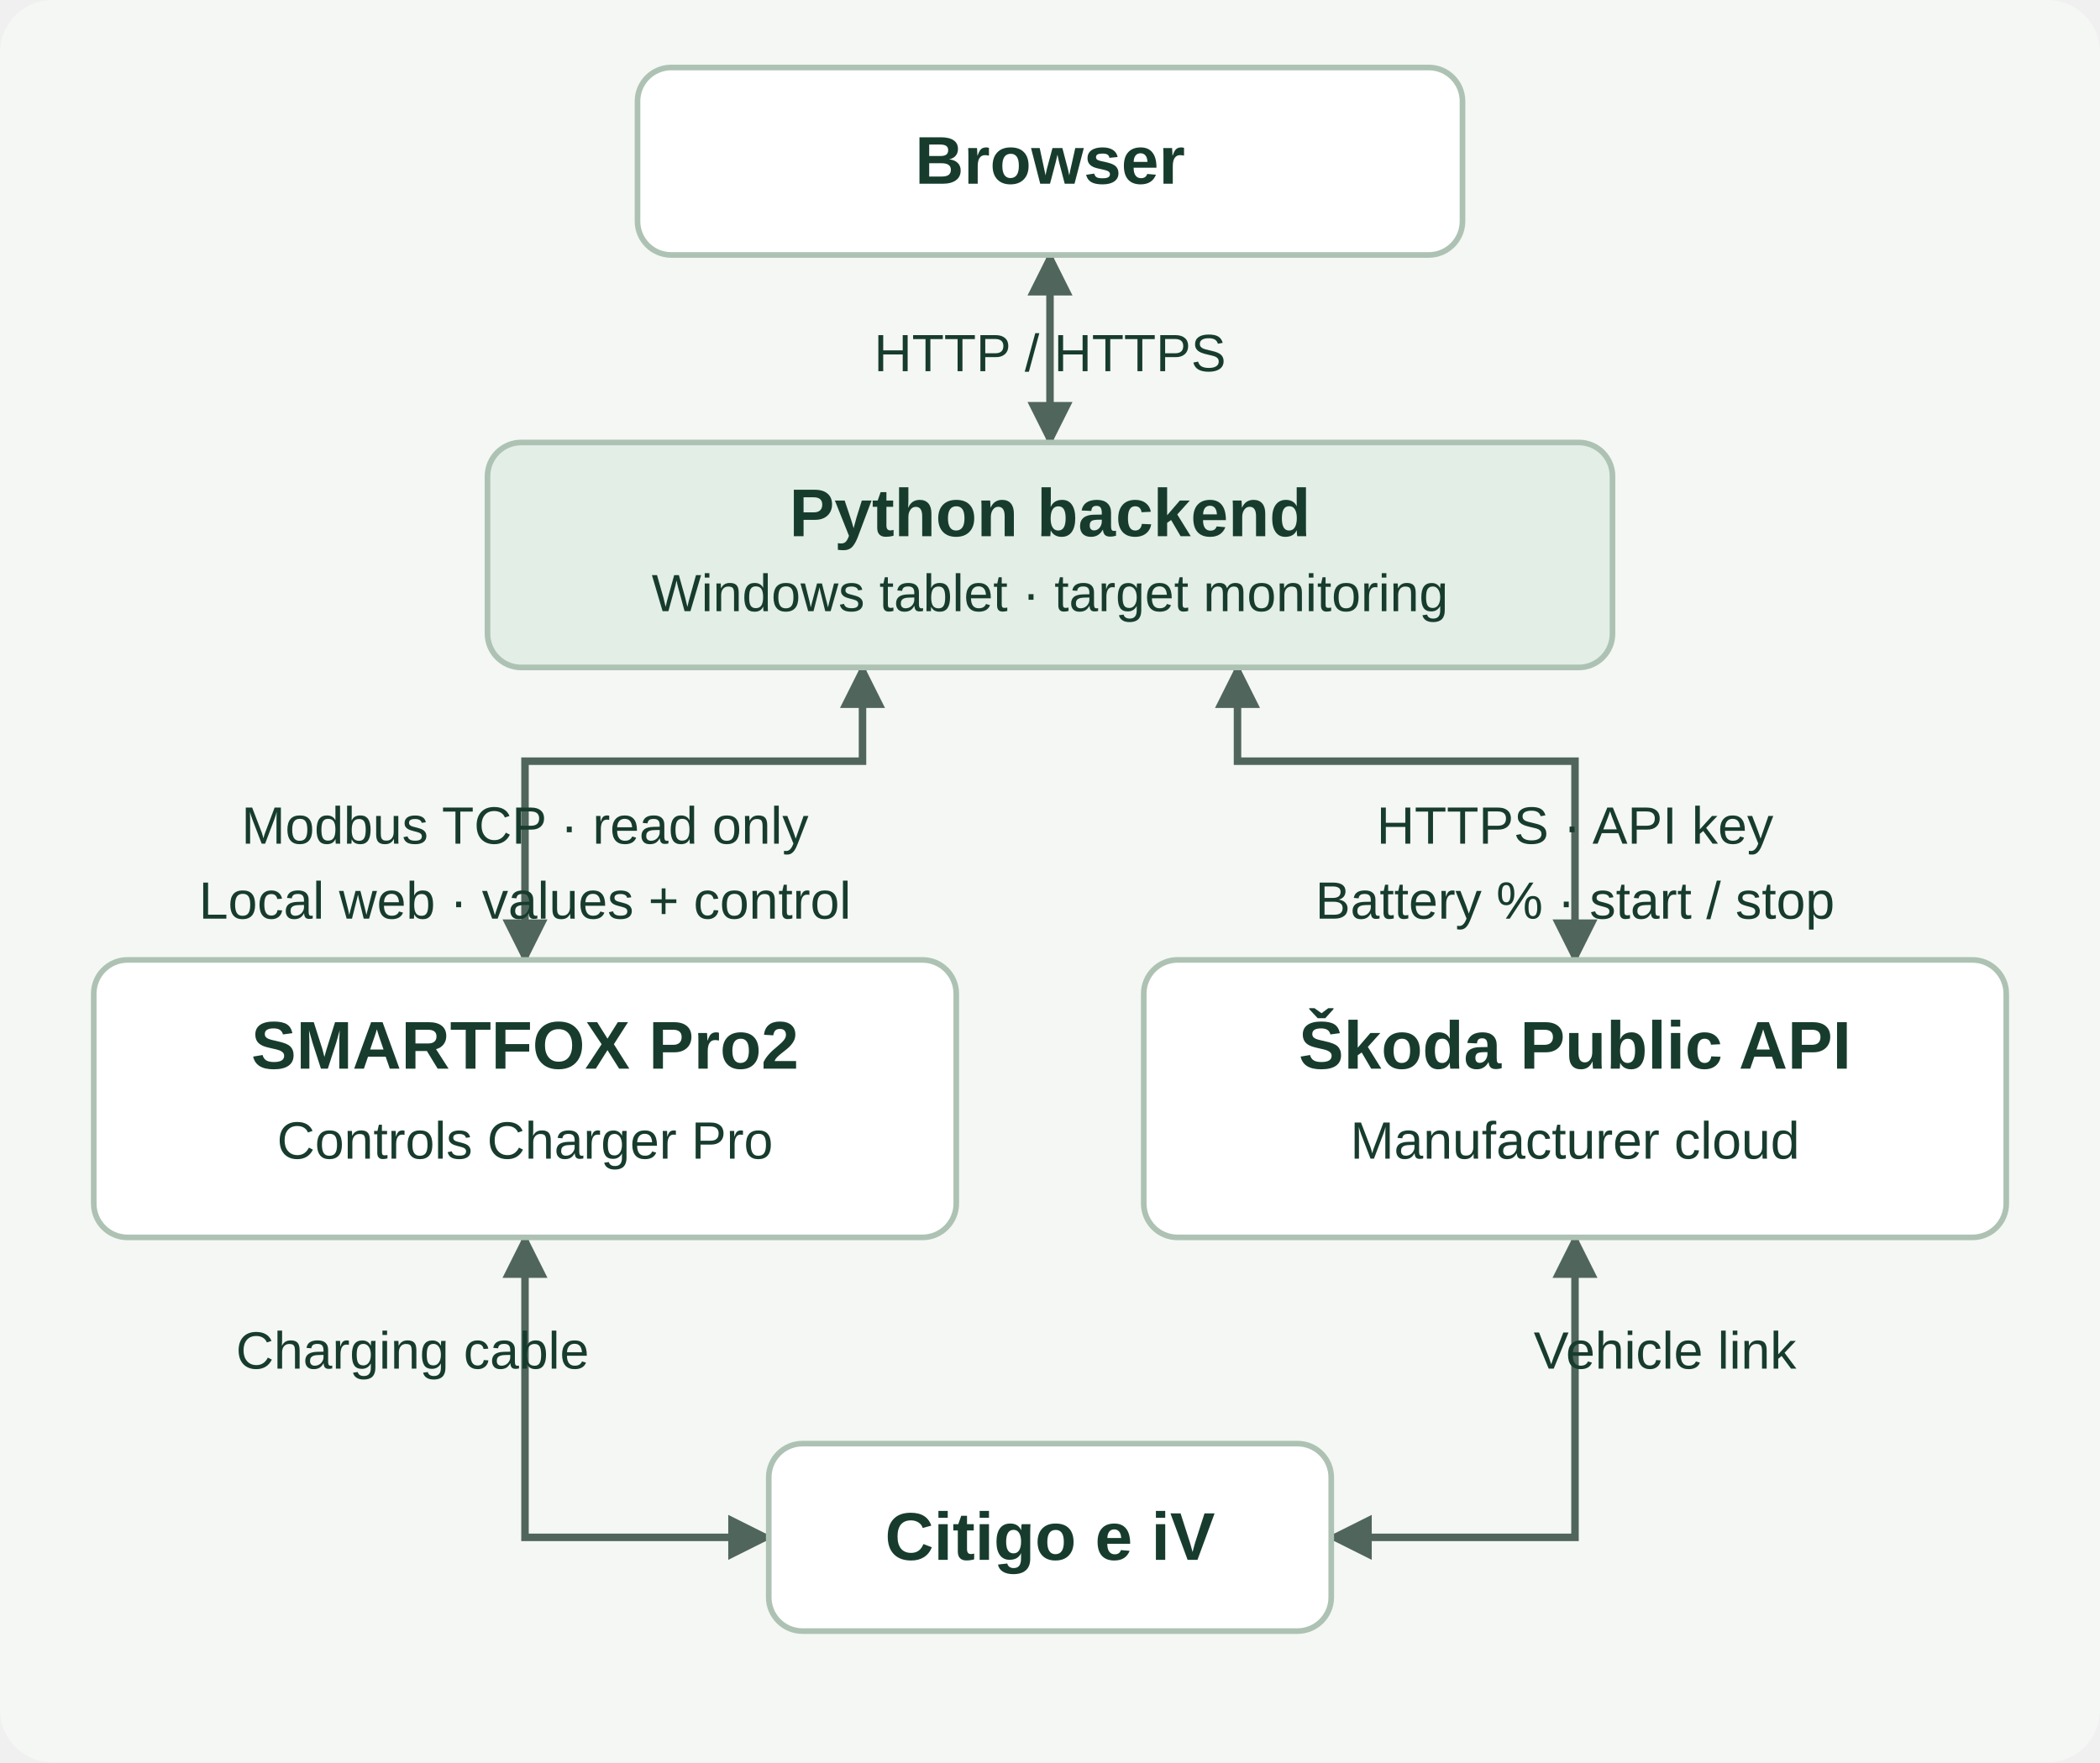
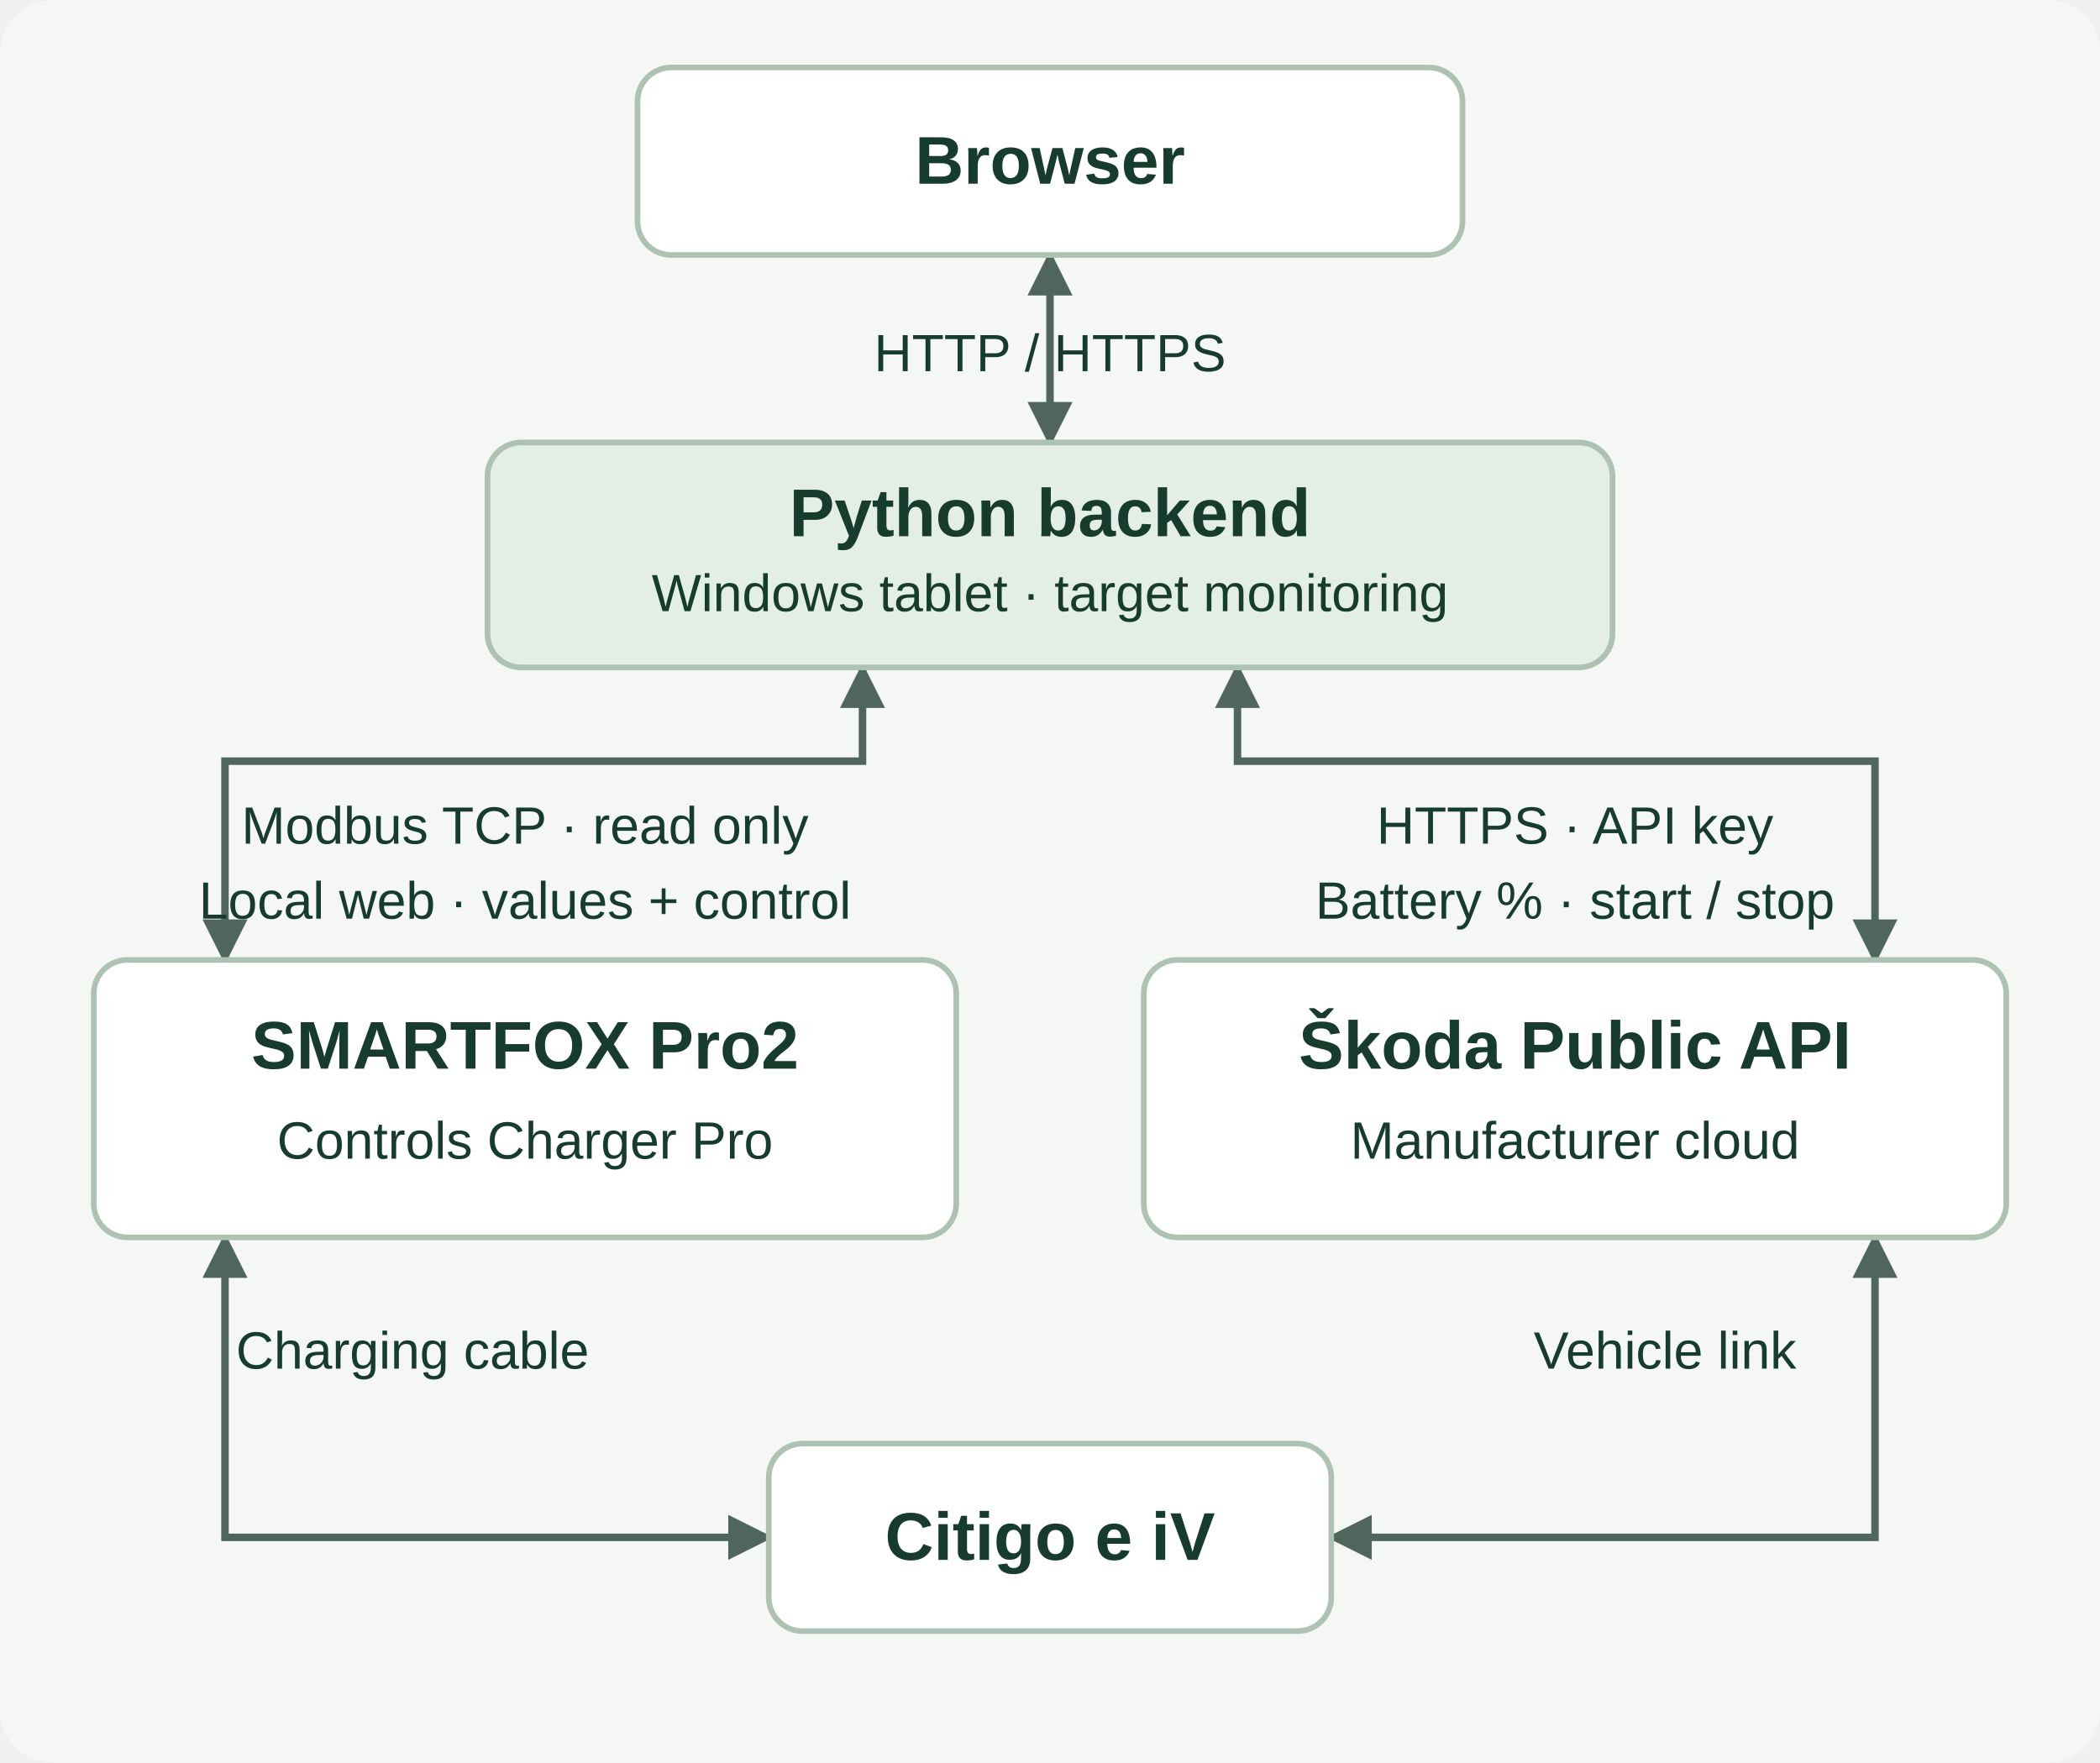
<svg xmlns="http://www.w3.org/2000/svg" width="560" height="470" viewBox="0 0 560 470" role="img" aria-labelledby="title desc">
  <defs>
    <marker id="arrow" viewBox="0 0 10 10" refX="9" refY="5" markerWidth="6" markerHeight="6" orient="auto-start-reverse">
      <path d="M0 0L10 5L0 10Z" fill="#50665c" />
    </marker>
  </defs>
  <rect width="560" height="470" rx="14" fill="#f4f7f4" />
  <g fill="none" stroke="#50665c" stroke-width="2" marker-start="url(#arrow)" marker-end="url(#arrow)">
    <path d="M280 68V118" />
-     <path d="M230 178V203H140V256" />
-     <path d="M330 178V203H420V256" />
-     <path d="M140 330V410H205" />
-     <path d="M420 330V410H355" />
+     <path d="M230 178V203H60V256" />
+     <path d="M330 178V203H500V256" />
+     <path d="M60 330V410H205" />
+     <path d="M500 330V410H355" />
  </g>
  <g stroke="#adc2b3" stroke-width="1.5" fill="#fff">
    <rect x="170" y="18" width="220" height="50" rx="9" />
    <rect x="130" y="118" width="300" height="60" rx="9" fill="#e2eee6" />
    <rect x="25" y="256" width="230" height="74" rx="9" />
    <rect x="305" y="256" width="230" height="74" rx="9" />
    <rect x="205" y="385" width="150" height="50" rx="9" />
  </g>
  <g font-family="Segoe UI,Arial,sans-serif" text-anchor="middle" fill="#173c2d">
    <g font-size="18" font-weight="600">
      <text x="280" y="49">Browser</text>
      <text x="280" y="143">Python backend</text>
      <text x="140" y="285">SMARTFOX Pro2</text>
      <text x="420" y="285">Škoda Public API</text>
      <text x="280" y="416">Citigo e iV</text>
    </g>
    <g font-size="14">
      <text x="280" y="163">Windows tablet · target monitoring</text>
      <text x="280" y="99">HTTP / HTTPS</text>
      <text x="140" y="225">Modbus TCP · read only</text>
      <text x="140" y="245">Local web · values + control</text>
      <text x="420" y="225">HTTPS · API key</text>
      <text x="420" y="245">Battery % · start / stop</text>
      <text x="140" y="309">Controls Charger Pro</text>
      <text x="420" y="309">Manufacturer cloud</text>
      <text x="110" y="365">Charging cable</text>
      <text x="444" y="365">Vehicle link</text>
    </g>
  </g>
</svg>
